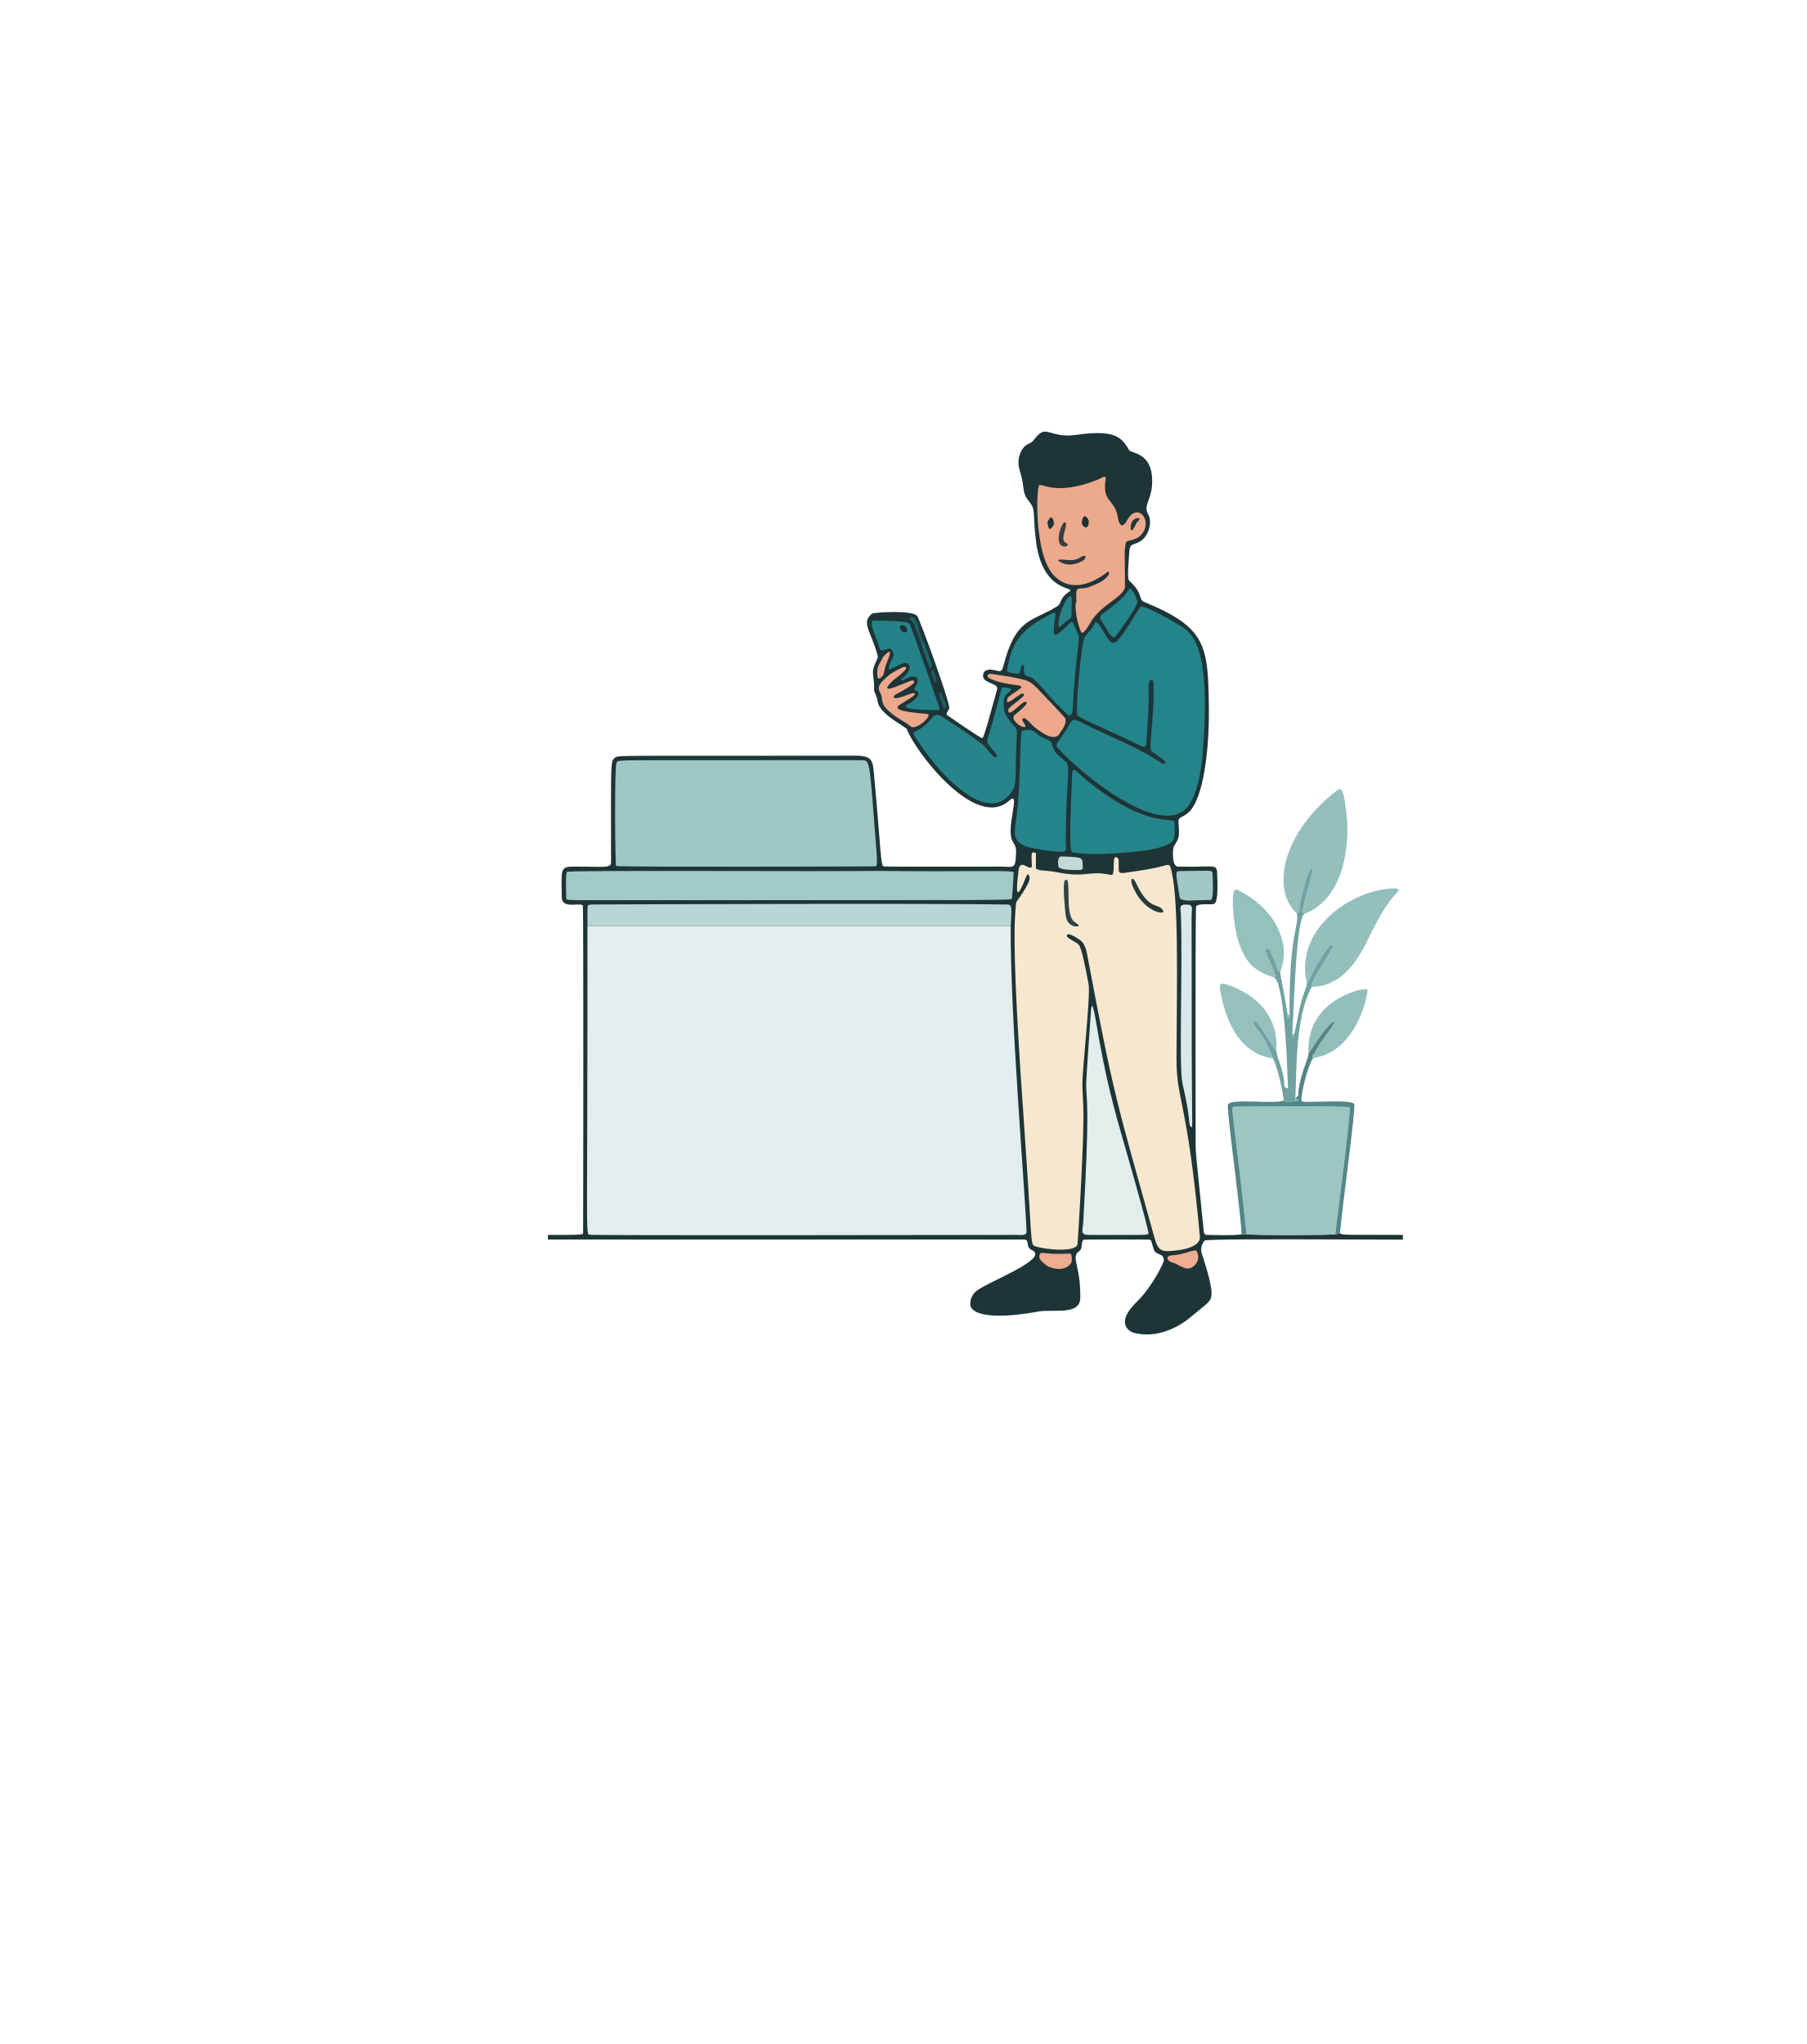
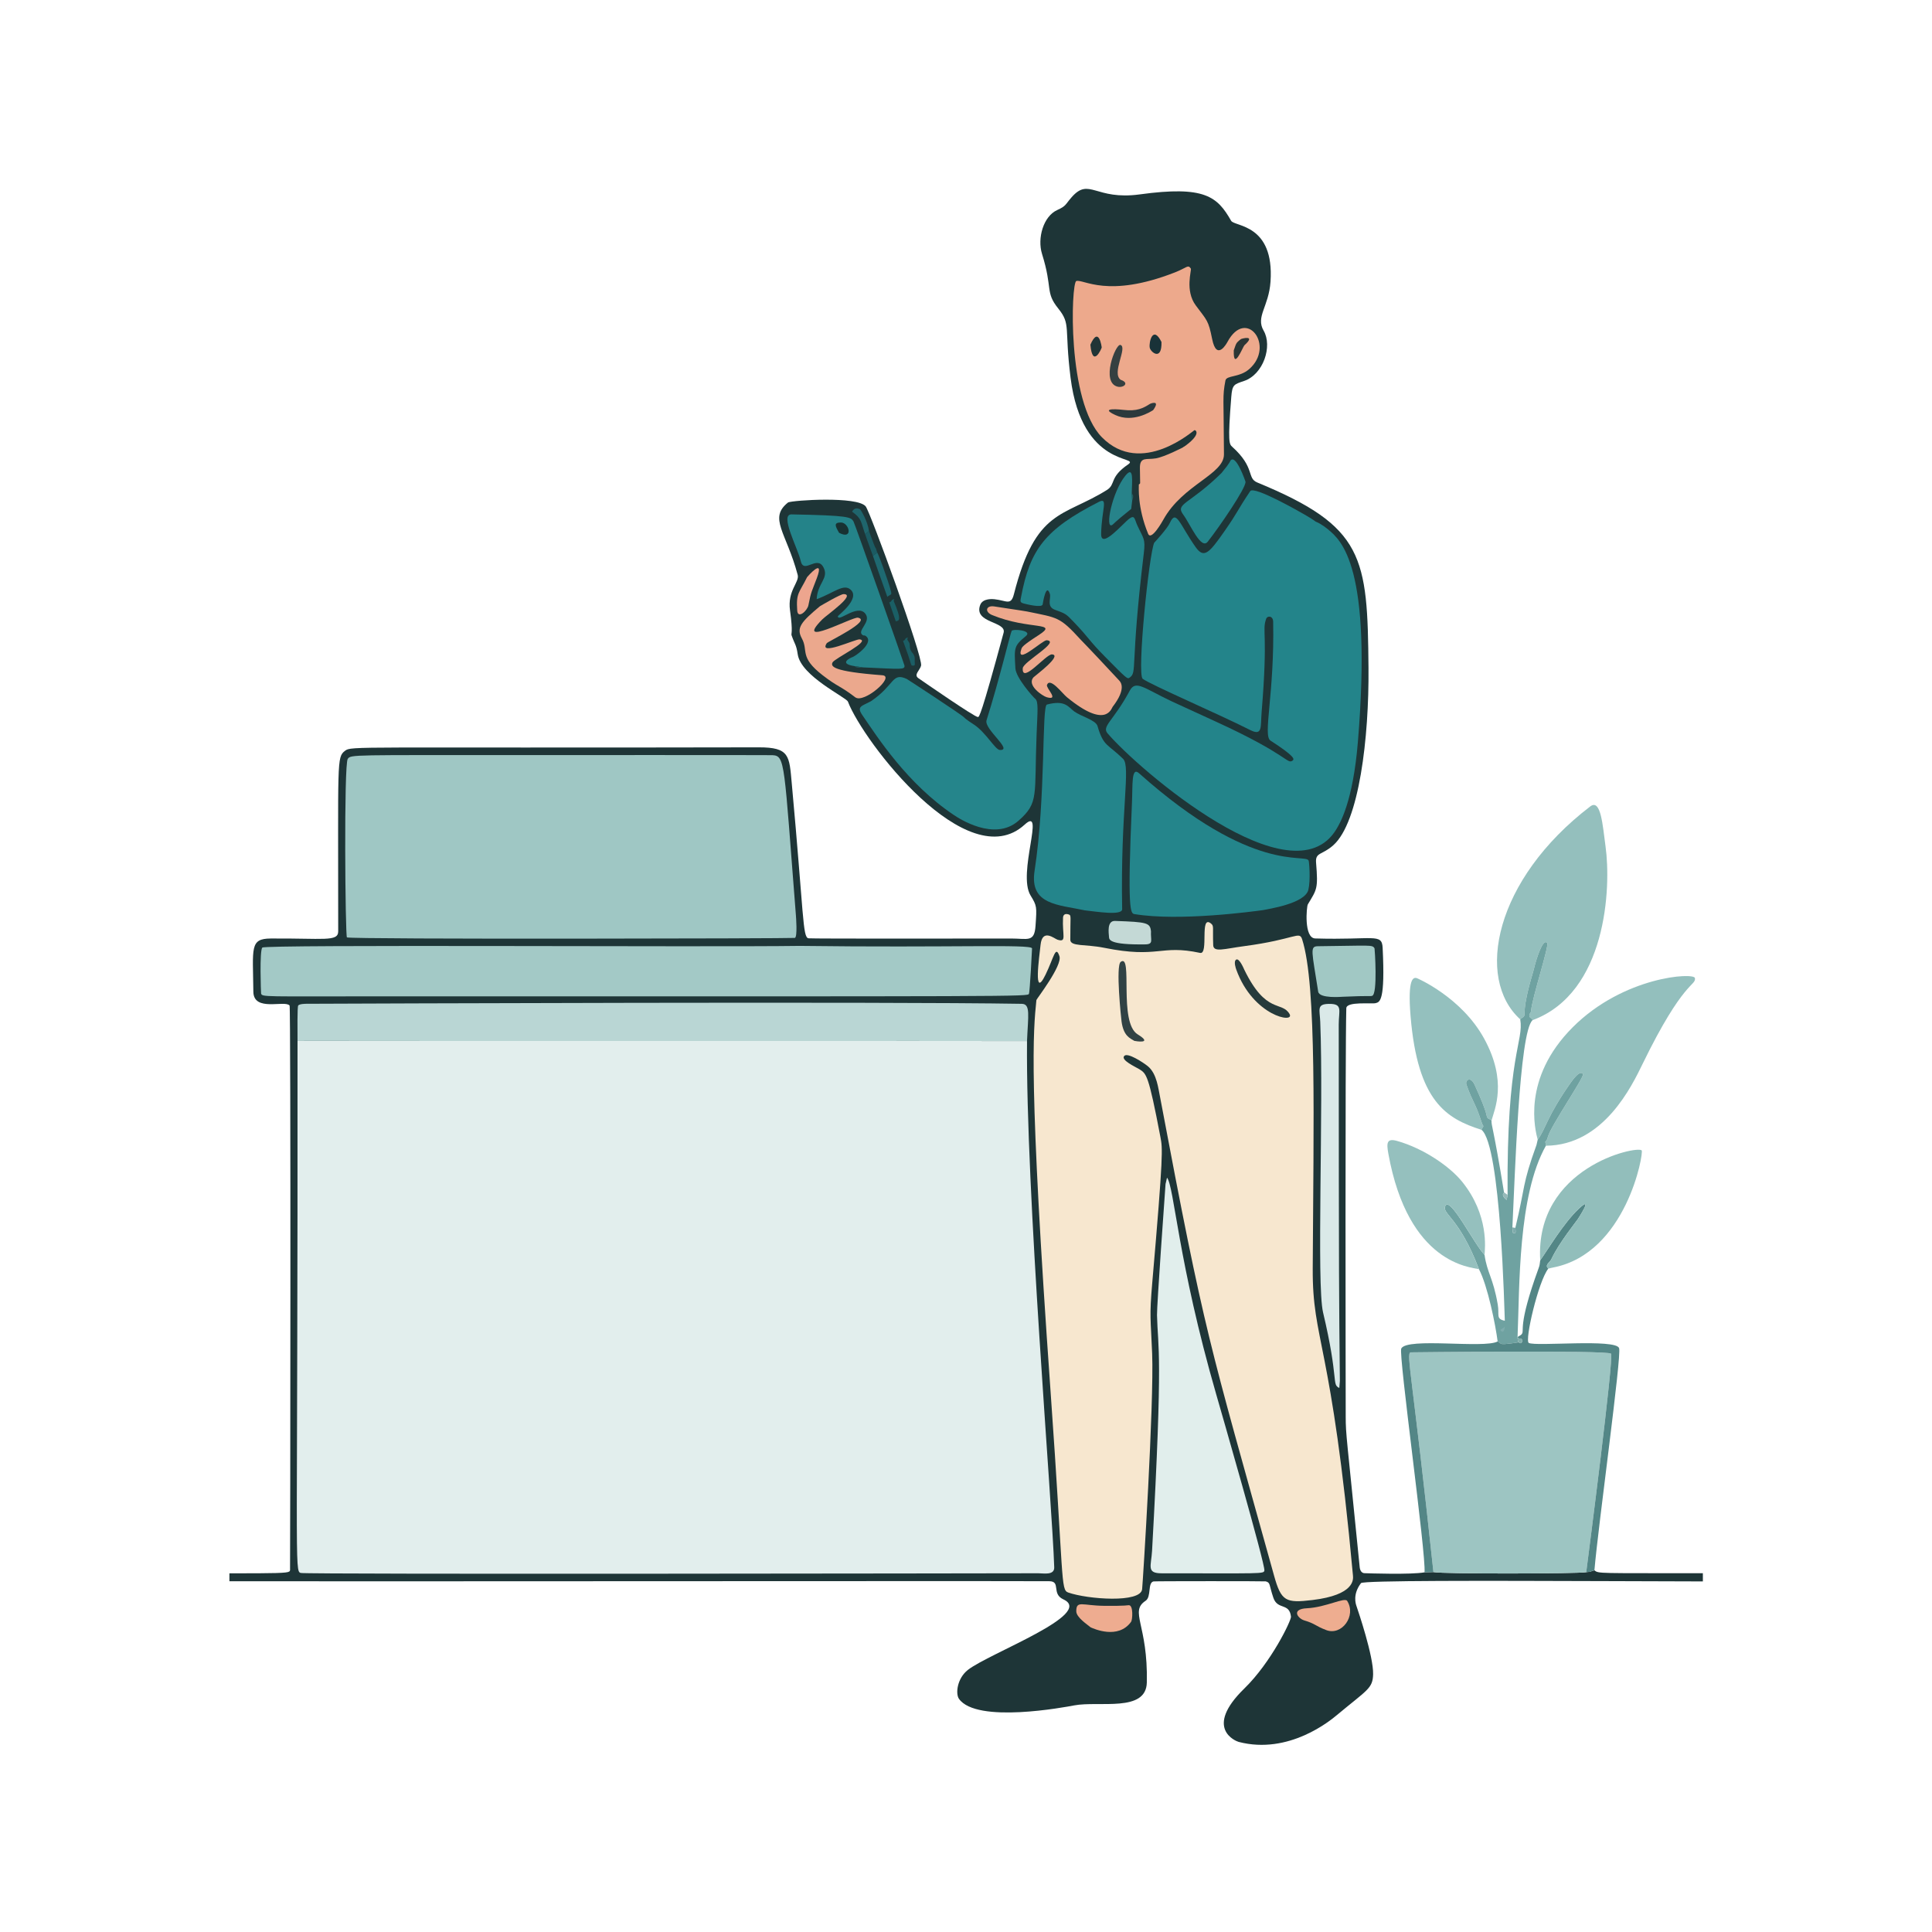
- <svg xmlns="http://www.w3.org/2000/svg" width="100%" height="100%" viewBox="0 0 1179 1334" version="1.1" xml:space="preserve" style="fill-rule:evenodd;clip-rule:evenodd;stroke-linejoin:round;stroke-miterlimit:2;">
+ <svg xmlns="http://www.w3.org/2000/svg" width="100%" height="100%" viewBox="270.7 210.2 731.6 731.6" version="1.1" xml:space="preserve" style="fill-rule:evenodd;clip-rule:evenodd;stroke-linejoin:round;stroke-miterlimit:2;">
  <g transform="matrix(1.038086,0,0,1.038086,54,171)">
    <clipPath id="_clip1">
      <rect x="292.433" y="106.653" width="537.493" height="567.596" />
    </clipPath>
    <g clip-path="url(#_clip1)">
      <path d="M496.238,221.039C498.073,220.225 521.454,218.711 524.531,222.471C526.184,224.492 545.505,277.428 544.744,280.57C544.323,282.308 541.933,283.881 543.769,285.153C545.474,286.334 564.331,299.402 565.474,299.319C565.938,299.286 566.52,299.309 574.845,268.575C575.991,264.345 563.752,265.141 566.316,258.413C567.277,255.891 571.066,256.299 571.51,256.347C575.916,256.822 577.515,258.785 578.601,254.527C586.588,223.208 596.486,226.527 612.506,216.509C615.892,214.392 613.268,211.967 620.228,207.192C625.092,203.855 603.457,208.953 599.27,175.533C596.957,157.071 599.479,156.143 594.775,150.289C589.929,144.259 592.841,143.132 588.867,130.403C587.075,124.663 589.338,116.656 594.432,114.367C597.743,112.879 597.308,112.369 599.694,109.669C606.145,102.371 608.232,110.9 624.523,108.67C648.221,105.427 652.802,109.457 657.842,118.297C659.089,120.483 673.643,119.383 672.213,140.474C671.589,149.674 666.718,153.252 669.703,158.387C672.995,164.052 669.619,174.332 662.586,176.722C658.894,177.977 658.259,178.02 657.899,182.53C656.565,199.23 657.169,199.775 658.251,200.751C666.735,208.409 663.475,212.151 667.386,213.765C706.401,229.863 707.599,240.752 707.952,281.499C708.171,306.759 704.574,337.65 695.113,346.089C690.984,349.772 688.51,348.58 688.831,352.473C689.62,362.047 689.124,362.156 685.823,367.662C685.361,368.432 684.31,379.968 688.517,380.093C709.842,380.723 712.843,378.044 713.114,383.524C714.069,402.819 712.124,403.3 710.546,403.691C709.03,404.066 699.923,402.976 699.856,405.558C699.409,422.669 699.619,542.583 699.64,554.498C699.651,561.263 699.935,561.16 704.744,609.468C704.766,609.689 704.954,611.577 706.478,611.629C708.23,611.69 723.235,612.21 728.387,611.332C729.47,611.299 730.554,611.266 731.638,611.233C735.185,611.959 784.223,611.842 787.38,611.271C788.457,611.046 788.454,611.38 789.5,610.828C789.951,610.591 789.922,610.802 790.365,610.568C791.783,611.847 792.034,611.591 828.5,611.642C882.988,611.718 888.28,610.85 885.057,614.032C883.365,615.703 706.737,613.27 705.218,615.257C702.108,619.323 703.31,622.855 703.526,623.492C704.19,625.442 709.789,641.901 709.636,648.499C709.514,653.726 707.512,654.144 696.413,663.397C694.131,665.3 678.94,677.965 660.579,673.173C659.639,672.928 647.678,668.287 662.672,653.686C672.446,644.167 679.825,628.845 679.673,627.49C679.091,622.291 674.806,625.184 673.246,620.593C671.601,615.749 672.251,615.095 670.465,614.619C670.08,614.516 630.149,614.515 629.54,614.636C627.312,615.078 628.833,620.245 626.639,621.699C620.653,625.667 627.558,630.377 627.09,651.495C626.845,662.525 609.698,658.135 600.572,659.863C597.264,660.489 565.009,666.594 558.56,657.461C557.28,655.65 557.824,650.047 561.83,646.904C569.57,640.833 608.34,626.557 596.643,621.181C592.179,619.129 595.884,614.595 591.497,614.56C570.788,614.394 181.6,614.857 144.453,614.371C142.63,614.347 141.655,614.321 141.612,614.292C141.205,614.017 140.872,613.768 140.635,613.543C139.968,612.909 140.062,612.465 141.4,612.156C142.804,611.832 145.579,611.658 150.283,611.572C161.779,611.362 184.798,611.681 227.501,611.636C312.931,611.548 314.278,612.173 314.556,610.521C314.626,610.106 314.881,405.166 314.386,404.566C312.652,402.467 301.244,407.025 301.168,399.499C301.008,383.512 299.791,380.168 307.496,380.113C326.709,379.974 332.118,381.394 332.12,377.503C332.158,314.886 331.512,314.028 334.607,311.64C336.975,309.812 337.425,310.686 485.499,310.377C496.87,310.353 496.649,313.499 497.567,323.495C502.022,371.998 501.506,379.524 503.629,380.034C504.429,380.226 571.595,380.124 577.505,380.115C583.627,380.105 586.073,381.651 586.491,375.499C586.971,368.433 587.023,368.27 584.671,364.396C579.792,356.357 590.198,331.516 582.543,338.555C561.626,357.789 523.662,308.351 518.057,293.707C517.448,292.118 500.933,284.443 499.747,276.449C499.2,272.764 498.706,272.975 497.496,269.502C497.257,268.815 498.097,268.775 496.934,260.436C495.922,253.171 500.455,250.166 499.73,247.453C495.576,231.916 488.981,226.794 496.238,221.039Z" style="fill:rgb(30,53,55);" />
    </g>
  </g>
  <g transform="matrix(1.038086,0,0,1.038086,54,171)">
    <path d="M317.284,417.477C319.957,417.434 323.005,417.446 323.502,417.448C346.954,417.541 577.303,417.425 583.389,417.509C582.892,472.271 592.615,586.51 593.312,609.493C593.402,612.496 589.439,611.658 587.501,611.661C565.979,611.697 320.824,612.108 318.481,611.549C316.062,610.97 317.407,609.502 317.284,417.477Z" style="fill:rgb(226,238,237);" />
  </g>
  <g transform="matrix(1.038086,0,0,1.038086,54,171)">
    <path d="M631.821,437.433C631.307,435.247 630.83,429.378 627.384,426.635C625.654,425.258 620.16,421.676 618.898,422.907C617.326,424.44 623.161,427.033 624.332,427.776C626.947,429.433 627.671,429.529 632.061,452.578C632.854,456.74 633.171,458.402 629.092,505.462C627.961,518.516 628.522,518.434 629.034,531.528C629.748,549.788 625.655,614.914 625.375,617.481C624.817,622.577 605.584,621.182 598.427,618.69C595.572,617.696 596.873,614.192 591.985,545.462C583.88,431.492 585.656,413.942 586.808,402.561C586.846,402.184 596.37,389.957 595.212,386.557C593.787,382.37 593.212,387.015 590.147,393.304C585.524,402.79 587.895,386.612 588.321,382.474C588.959,376.273 593.387,380.192 594.491,380.541C598.009,381.657 596.189,378.975 596.522,372.504C596.531,372.313 596.616,370.66 598.606,371.337C599.634,371.687 599.139,372.132 599.181,380.556C599.193,383.121 604.614,382.108 611.501,383.495C631.453,387.514 631.878,382.221 646.522,385.362C649.776,386.059 646.254,371.34 650.436,374.595C651.684,375.566 651.055,375.865 651.305,382.523C651.41,385.3 655.356,383.861 662.543,382.909C681.395,380.409 682.713,377.198 683.747,380.411C689.125,397.119 687.879,447.167 687.61,500.501C687.475,527.263 694.422,526.475 702.288,612.513C702.414,613.89 702.934,619.578 687.491,621.425C677.76,622.588 676.116,621.918 673.498,612.501C649.377,525.751 648.516,525.954 631.821,437.433Z" style="fill:rgb(247,231,207);" />
  </g>
  <g transform="matrix(1.038086,0,0,1.038086,54,171)">
    <path d="M398.5,313.204C402.237,313.197 489.23,313.164 490.511,313.233C495.219,313.485 494.691,315.863 499.074,371.535C499.126,372.203 499.704,379.546 498.708,379.894C498.09,380.11 336.74,380.479 335.302,379.706C334.697,379.381 334.155,316.666 335.601,314.585C336.732,312.959 337.26,313.228 398.5,313.204Z" style="fill:rgb(159,199,196);" />
  </g>
  <g transform="matrix(1.038086,0,0,1.038086,54,171)">
    <path d="M629.795,235.732C630.295,235.191 634.545,230.589 635.495,228.498C637.827,223.37 639.023,228.976 644.842,237.268C647.92,241.655 649.79,239.602 655.46,231.477C660.438,224.344 659.969,224.12 664.814,216.912C666.186,214.87 683.053,224.562 684.543,225.418C688.612,227.756 688.387,227.933 688.76,228.075C690.721,228.824 692.867,230.605 693.189,230.872C698.013,234.874 709.374,244.301 704.079,308.454C702.279,330.256 697.565,338.044 696.206,340.288C680.172,366.774 624.107,318.533 612.767,305.272C610.545,302.674 614.866,300.848 620.869,289.691C623.042,285.652 626.09,288.854 636.393,293.712C638.878,294.884 638.844,294.785 641.3,295.961C642.233,296.407 642.169,296.37 652.249,300.983C678.873,313.167 678.238,316.676 680.271,315.198C680.975,314.686 681.142,313.699 672.19,307.907C669.329,306.055 673.703,290.923 673.175,264.525C673.132,262.352 671.043,262.239 670.598,263.55C669.037,268.155 671.39,268.393 668.962,297.579C668.524,302.852 669.437,306.426 664.734,304.033C653.707,298.422 628.587,287.603 625.59,285.385C623.409,283.771 627.923,239.562 629.795,235.732Z" style="fill:rgb(35,132,138);" />
  </g>
  <g transform="matrix(1.038086,0,0,1.038086,54,171)">
    <path d="M731.638,611.233C723.993,539.508 721.65,531.708 723.289,531.074C723.306,531.067 795.406,530.224 796.428,531.561C797.504,532.97 788.203,604.906 787.38,611.271C784.223,611.842 735.185,611.959 731.638,611.233Z" style="fill:rgb(157,197,194);" />
  </g>
  <g transform="matrix(1.038086,0,0,1.038086,54,171)">
    <path d="M500.494,382.806C555.548,383.508 584.494,382.11 585.222,383.681C585.237,383.715 584.435,399.622 584.085,400.296C583.565,401.299 583.153,401.234 347.5,401.207C304.98,401.202 304.315,401.531 303.991,400.144C303.947,399.953 303.374,384.533 304.438,383.423C305.576,382.236 466.486,383.292 500.494,382.806Z" style="fill:rgb(163,201,198);" />
  </g>
  <g transform="matrix(1.038086,0,0,1.038086,54,171)">
    <path d="M317.284,417.477C317.284,413.889 317.148,404.982 317.543,404.529C318.061,403.935 320.241,403.926 320.481,403.925C341.36,403.842 531.159,403.084 581.47,403.938C584.756,403.994 583.768,408.175 583.389,417.509C577.303,417.425 346.954,417.541 323.502,417.448C323.005,417.446 319.957,417.434 317.284,417.477Z" style="fill:rgb(185,214,212);" />
  </g>
  <g transform="matrix(1.038086,0,0,1.038086,54,171)">
    <path d="M640.198,201.054C647.044,196.341 645.105,194.669 644.489,194.659C644.224,194.655 625.152,211.903 610.714,197.278C597.879,184.277 599.457,140.909 601.363,140.279C603.899,139.44 612.732,146.758 637.354,137.122C641.736,135.407 642.084,134.126 643.149,135.739C643.496,136.264 640.9,143.737 644.947,149.173C649.098,154.751 649.544,154.566 650.914,161.406C652.587,169.76 656.284,162.901 656.5,162.5C663.393,149.714 674.03,164.024 664.421,172.419C660.843,175.545 656.139,174.607 655.766,176.57C654.624,182.576 655.15,182.604 655.227,203.497C655.254,210.875 640.279,214.456 633.133,227.292C632.838,227.823 628.704,235.248 627.557,232.456C623.581,222.783 624.196,215.376 624.177,214.486C625.051,213.957 625.582,212.967 626.455,212.438C627.107,212.043 627.344,212.824 631.307,211.071C636.749,208.663 641.449,203.23 641.258,202.5C641.106,201.922 640.35,201.632 640.198,201.054Z" style="fill:rgb(237,169,140);" />
  </g>
  <g transform="matrix(1.038086,0,0,1.038086,54,171)">
    <path d="M634.454,467.352C637.084,470.546 638.391,497.869 652.439,546.517C653.915,551.629 670.387,608.676 669.975,610.675C669.711,611.953 669.012,611.673 632.502,611.674C626.853,611.675 628.691,609.036 629.001,603.462C633.083,530.135 631.116,530.117 630.804,517.49C630.723,514.182 633.648,473.441 633.923,469.613C633.936,469.428 634.02,469.49 634.454,467.352Z" style="fill:rgb(225,238,236);" />
  </g>
  <g transform="matrix(1.038086,0,0,1.038086,54,171)">
    <path d="M526.515,293.523C535.235,287.582 534.056,282.911 539.524,285.434C539.695,285.514 559.651,298.507 560.494,299.509C561.02,300.135 563.656,301.836 563.943,302.021C568.382,304.885 571.782,311.3 573.505,311.349C578.439,311.489 567.604,303.723 568.622,300.507C573.226,285.961 577.347,268.603 577.787,267.897C578.298,267.076 585.471,267.709 582.987,269.767C578.574,273.421 578.704,273.963 579.146,281.564C579.349,285.05 585.697,292.133 586.337,292.626C587.633,293.623 587.219,297.045 586.885,305.528C585.993,328.176 587.834,330.505 580.256,337.169C571.449,344.914 558.32,336.146 556.75,335.098C539.678,323.697 528.804,306.636 523.297,298.592C521.109,295.396 523.167,295.351 526.515,293.523Z" style="fill:rgb(37,133,139);" />
  </g>
  <g transform="matrix(1.038086,0,0,1.038086,54,171)">
    <path d="M604.468,369.837C594.839,367.752 584.222,367.907 586.142,355.437C590.293,328.482 588.713,295.285 590.648,294.768C597.343,292.977 598.466,295.71 600.618,297.289C603.132,299.135 608.467,300.406 609.11,302.627C611.278,310.114 612.83,309.104 618.422,314.57C621.328,317.409 617.433,333.172 618.092,369.411C618.138,371.899 608.369,370.248 604.468,369.837Z" style="fill:rgb(36,133,139);" />
  </g>
  <g transform="matrix(1.038086,0,0,1.038086,54,171)">
    <path d="M669.537,369.746C665.814,370.253 638.909,373.921 622.593,371.21C621.145,370.97 619.913,370.362 621.672,330.505C621.954,324.115 621.402,317.285 624.244,319.822C666.017,357.106 685.147,348.86 686.132,351.737C686.299,352.226 686.873,358.821 686.02,362.342C684.794,367.405 671.345,369.338 669.537,369.746Z" style="fill:rgb(36,133,139);" />
  </g>
  <g transform="matrix(1.038086,0,0,1.038086,54,171)">
    <path d="M763.302,409.602C746.78,394.658 753.978,358.617 788.823,331.948C792.792,328.91 793.402,339.209 794.42,346.51C796.525,361.613 794.807,399.877 767.806,409.898C767.685,409.308 766.785,409.089 766.664,408.5C766.435,407.382 767.171,407.599 767.266,406.424C767.637,401.803 773.905,382.717 773.149,381.764C771.462,379.638 768.903,388.863 768.711,389.554C768.465,390.439 768.28,391.341 768.019,392.222C763.634,406.983 765.417,407.415 764.648,408.5C764.313,408.973 763.637,409.129 763.302,409.602Z" style="fill:rgb(148,191,189);" />
  </g>
  <g transform="matrix(1.038086,0,0,1.038086,54,171)">
    <path d="M769.678,453.502C768.791,450.18 763.73,431.216 782.468,412.466C801.033,393.889 826.74,392.428 827.031,394.546C827.43,397.442 822.843,395.253 807.996,425.739C804.053,433.836 793.739,455.557 772.664,455.702C772.795,455.203 772.369,454.662 772.5,454.163C772.539,454.013 772.927,454.225 773.394,452.449C774.41,448.581 786.728,430.594 786.211,429.603C786.009,429.217 785.076,427.914 781.723,432.69C772.853,445.328 772.768,449.265 769.678,453.502Z" style="fill:rgb(147,191,189);" />
  </g>
  <g transform="matrix(1.038086,0,0,1.038086,54,171)">
    <path d="M600.396,264.604C597.528,261.6 597.483,261.639 593.581,260.203C590.376,259.024 592.234,256.012 591.72,254.402C590.355,250.12 589.151,257.869 589.094,258.237C588.877,259.634 582.844,258.077 582.319,257.941C580.695,257.522 580.925,257.081 581.23,255.475C584.493,238.265 589.844,230.915 609.612,220.83C613.117,219.042 610.586,223.74 610.429,232.499C610.325,238.329 618.424,228.636 620.691,226.968C622.741,225.46 622.575,227.127 623.645,229.453C625.89,234.333 626.636,234.225 625.992,239.562C620.906,281.708 623.759,282.897 620.756,284.986C619.975,285.53 619.699,285.273 611.748,277.223C605.761,271.161 606.301,270.785 600.396,264.604Z" style="fill:rgb(35,132,138);" />
  </g>
  <g transform="matrix(1.038086,0,0,1.038086,54,171)">
    <path d="M752.825,446.522C752.501,446.016 751.664,446.006 751.341,445.5C750.783,444.627 751.663,444.346 746.648,433.435C745.171,430.223 743.09,431.77 743.695,433.477C746.094,440.238 746.863,439.875 749.067,446.721C749.64,448.5 749.837,448.345 749.842,448.5C749.858,449.016 749.173,449.389 749.19,449.904C736.273,445.822 725.893,439.488 723.307,408.521C722.128,394.397 724.39,394.271 725.493,394.53C725.722,394.583 741.906,401.539 750.167,416.673C758.717,432.335 753.95,442.377 752.825,446.522Z" style="fill:rgb(148,192,190);" />
  </g>
  <g transform="matrix(1.038086,0,0,1.038086,54,171)">
    <path d="M763.302,409.602C763.637,409.129 764.313,408.973 764.648,408.5C765.417,407.415 763.634,406.983 768.019,392.222C768.28,391.341 768.465,390.439 768.711,389.554C768.903,388.863 771.462,379.638 773.149,381.764C773.905,382.717 767.637,401.803 767.266,406.424C767.171,407.599 766.435,407.382 766.664,408.5C766.785,409.089 767.685,409.308 767.806,409.898C762.901,414.118 761.35,467.735 760.441,485.508C760.455,485.664 760.611,487.454 760.611,487.454C761.926,488.056 761.615,487.123 761.522,485.655C765.2,470.374 763.912,470.119 769.236,455.414C769.236,455.414 769.643,453.655 769.678,453.502C772.768,449.265 772.853,445.328 781.723,432.69C785.076,427.914 786.009,429.217 786.211,429.603C786.728,430.594 774.41,448.581 773.394,452.449C772.927,454.225 772.539,454.013 772.5,454.163C772.369,454.662 772.795,455.203 772.664,455.702C762.41,473.871 763.103,507.274 762.325,525.553C762.392,526.183 762.458,526.814 762.524,527.445C762.047,527.523 757.571,528.258 756.5,528.008C755.948,527.879 755.612,527.233 755.06,527.104C754.323,521.235 751.461,506.851 748.244,500.738C740.942,481.588 734.661,480.627 735.962,477.693C737.653,473.883 746.388,491.406 750.288,495.517C751.222,502.149 753.412,503.783 755.103,513.624C755.771,517.515 754.314,518.854 757.678,519.55C757.536,516.886 756.272,455.629 749.19,449.904C749.173,449.389 749.858,449.016 749.842,448.5C749.837,448.345 749.64,448.5 749.067,446.721C746.863,439.875 746.094,440.238 743.695,433.477C743.09,431.77 745.171,430.223 746.648,433.435C751.663,444.346 750.783,444.627 751.341,445.5C751.664,446.006 752.501,446.016 752.825,446.522C752.772,448.648 753.456,448.543 757.389,472.713C757.424,473.144 756.381,473.257 757.552,474.751C757.604,474.817 758.104,475.454 758.379,475.401C758.379,475.401 758.664,473.753 758.688,473.61C758.278,422.378 764.689,417.774 763.302,409.602Z" style="fill:rgb(111,162,161);" />
  </g>
  <g transform="matrix(1.038086,0,0,1.038086,54,171)">
    <path d="M506.661,256.333C506.891,250.486 511.28,248.712 509.109,244.672C506.699,240.189 501.951,247.36 500.828,242.376C499.763,237.651 493.026,225.318 497.496,225.4C518.653,225.79 519.067,226.415 520.071,227.93C520.545,228.645 538.635,280.106 538.682,280.518C538.865,282.114 537.899,281.864 523.53,281.214C522.519,281.062 521.509,280.91 520.498,280.758C514.261,279.831 519.258,277.599 519.52,277.541C520.662,277.285 528.127,271.986 524.405,269.66C524.147,269.499 523.771,269.636 523.508,269.481C520.927,267.958 526.859,264.666 524.378,261.578C521.444,257.926 514.337,265.055 514.395,262.526C514.4,262.304 522.615,256.212 519.097,252.909C516.522,250.491 512.942,254.029 506.661,256.333Z" style="fill:rgb(36,131,137);" />
  </g>
  <g transform="matrix(1.038086,0,0,1.038086,54,171)">
    <path d="M750.288,495.517C746.388,491.406 737.653,473.883 735.962,477.693C734.661,480.627 740.942,481.588 748.244,500.738C745.294,499.988 722.472,498.956 715.185,458.544C714.488,454.678 714.609,452.89 718.392,453.956C728.038,456.675 737.615,463.265 742.109,468.833C751.955,481.032 750.439,493.2 750.288,495.517Z" style="fill:rgb(149,192,190);" />
  </g>
  <g transform="matrix(1.038086,0,0,1.038086,54,171)">
    <path d="M770.591,497.499C773.531,493.38 779.033,484.023 784.59,478.757C790.34,473.308 784.506,482.192 784.343,482.439C783.602,483.568 777.57,490.998 774.839,496.73C774.342,497.774 774.286,497.624 773.546,498.5C772.365,499.9 773.536,500.264 773.535,500.544C769.898,505.16 764.881,526.796 766.414,527.631C768.955,529.015 798.219,526.009 799.371,529.545C800.323,532.471 791.844,593.488 790.365,610.568C789.922,610.802 789.951,610.591 789.5,610.828C788.454,611.38 788.457,611.046 787.38,611.271C788.203,604.906 797.504,532.97 796.428,531.561C795.406,530.224 723.306,531.067 723.289,531.074C721.65,531.708 723.993,539.508 731.638,611.233C730.554,611.266 729.47,611.299 728.387,611.332C729.057,605.027 718.821,531.768 719.907,529.676C722.056,525.538 750.059,529.774 755.06,527.104C755.612,527.233 755.948,527.879 756.5,528.008C757.571,528.258 762.047,527.523 762.524,527.445C762.812,527.258 763.231,527.893 763.519,527.707C764.349,527.167 764.029,526.59 763.979,526.5C763.47,525.581 762.835,526.472 762.325,525.553C762.709,525.086 763.417,524.967 763.801,524.5C765.069,522.959 762.09,522.102 770.018,500.346C770.48,499.079 770.35,499.103 770.591,497.499Z" style="fill:rgb(83,134,134);" />
  </g>
  <g transform="matrix(1.038086,0,0,1.038086,54,171)">
    <path d="M697.305,544.067C694.432,542.751 697.242,541.259 691.381,516.53C688.943,506.245 691.618,442.234 690.351,410.508C690.17,405.985 688.979,404.032 693.495,403.962C698.701,403.881 697.093,406.302 697.096,411.52C697.141,509.858 697.189,509.785 697.511,541.502C697.513,541.708 697.496,541.692 697.305,544.067Z" style="fill:rgb(218,233,232);" />
  </g>
  <g transform="matrix(1.038086,0,0,1.038086,54,171)">
    <path d="M770.591,497.499C768.623,463.563 805.868,455.591 807.604,457.408C808.426,458.269 802.038,494.897 775.395,500.105C774.394,500.3 774.496,500.317 773.535,500.544C773.536,500.264 772.365,499.9 773.546,498.5C774.286,497.624 774.342,497.774 774.839,496.73C777.57,490.998 783.602,483.568 784.343,482.439C784.506,482.192 790.34,473.308 784.59,478.757C779.033,484.023 773.531,493.38 770.591,497.499Z" style="fill:rgb(146,190,187);" />
  </g>
  <g transform="matrix(1.038086,0,0,1.038086,54,171)">
    <path d="M583.45,260.834C594.609,263.151 595.222,262.625 602.927,271.068C604.034,272.28 604.13,272.156 617.005,285.992C617.544,286.571 619.756,288.948 614.625,295.595C614.122,296.247 612.218,303.854 597.886,292.044C596.22,290.671 591.806,284.694 590.671,287.594C590.219,288.75 595.351,293.422 590.601,292.105C589.097,291.688 583.061,287.684 585.821,284.77C586.284,284.281 596.433,276.79 592.511,276.468C590.333,276.289 581.435,287.527 581.833,281.521C581.991,279.139 595.778,271.711 590.559,271.312C589.079,271.199 579.092,280.783 581.346,274.444C581.558,273.849 581.785,273.21 587.512,269.517C595.34,264.469 584.238,267.693 570.691,262.134C567.81,260.951 568.398,258.525 571.421,258.975C582.528,260.628 582.486,260.692 583.45,260.834Z" style="fill:rgb(237,168,140);" />
  </g>
  <g transform="matrix(1.038086,0,0,1.038086,54,171)">
    <path d="M507.833,258.913C508.504,258.517 515.381,254.457 516.502,254.479C521.215,254.573 510.337,262.058 508.7,263.713C498.016,274.513 519.721,262.687 521.7,263.079C526.992,264.129 510.764,271.746 510.339,272.392C507.116,277.297 520.88,270.826 522.306,270.994C526.737,271.515 513.076,277.938 512.418,279.452C511.818,280.83 512.218,282.691 530.618,284.083C535.443,284.449 523.882,294.531 520.728,292.12C514.929,287.689 514.509,288.48 508.799,284.052C500.203,277.384 503.728,275.182 501.244,270.635C499.148,266.796 500.938,264.682 507.833,258.913Z" style="fill:rgb(235,168,141);" />
  </g>
  <g transform="matrix(1.038086,0,0,1.038086,54,171)">
    <path d="M698.496,401.364C698.318,401.36 690.007,402.128 689.596,399.48C687.295,384.676 686.486,382.957 689.491,382.927C708.929,382.735 709.361,382.284 710.16,383.732C710.234,383.866 711.365,400.381 709.295,401.016C708.469,401.27 708.527,400.905 698.496,401.364Z" style="fill:rgb(161,200,196);" />
  </g>
  <g transform="matrix(1.038086,0,0,1.038086,54,171)">
    <path d="M654.326,210.317C657.755,206.194 657.38,206.002 657.693,205.665C659.704,203.496 663.071,213.402 663.08,213.443C663.505,215.476 653.609,229.895 649.316,235.358C646.853,238.492 642.982,229.032 640.417,225.565C637.299,221.351 642.44,221.99 654.326,210.317Z" style="fill:rgb(36,133,139);" />
  </g>
  <g transform="matrix(1.038086,0,0,1.038086,54,171)">
    <path d="M606.587,631.379C605.422,630.373 601.353,627.777 601.354,625.506C601.354,621.449 603.578,623.459 611.5,623.536C619.877,623.617 619.839,623.3 620.564,623.312C622.223,623.34 621.876,628.651 621.35,629.376C616.595,635.932 607.672,631.873 606.587,631.379Z" style="fill:rgb(238,172,144);" />
  </g>
  <g transform="matrix(1.038086,0,0,1.038086,54,171)">
    <path d="M684.433,628.831C682.013,628.014 679.751,624.697 685.496,624.425C692.409,624.099 699.268,620.301 700.177,621.743C703.607,627.186 698.212,634.547 692.549,632.394C688.331,630.79 688.699,630.09 684.433,628.831Z" style="fill:rgb(238,173,144);" />
  </g>
  <g transform="matrix(1.038086,0,0,1.038086,54,171)">
    <path d="M628.608,377.501C628.413,380.695 629.674,382.212 626.48,382.257C613.483,382.441 613.362,380.602 613.29,379.527C613.198,378.13 612.463,373.596 615.492,373.7C627.328,374.105 628.27,374.386 628.608,377.501Z" style="fill:rgb(196,217,214);" />
  </g>
  <g transform="matrix(1.038086,0,0,1.038086,55,171)">
    <path d="M640.198,201.054C640.35,201.632 641.106,201.922 641.258,202.5C641.449,203.23 636.749,208.663 631.307,211.071C627.344,212.824 627.107,212.043 626.455,212.438C625.582,212.967 625.051,213.957 624.177,214.486C624.164,212.494 624.1,210.501 624.086,208.509C624.06,204.775 625.793,206.039 629.489,205.436C632.765,204.9 639.376,201.479 640.198,201.054Z" style="fill:rgb(237,169,140);stroke:rgb(237,169,140);stroke-width:0.96px;" />
  </g>
  <g transform="matrix(1.038086,0,0,1.038086,54,171)">
    <path d="M621.593,217.502L621.731,220.508C621.704,220.74 621.389,223.405 621.389,223.405C614.837,228.63 615.063,228.896 614.44,229.271C611.717,230.912 614.389,217.254 619.27,211.269C622.468,207.346 621.654,213.542 621.593,217.502Z" style="fill:rgb(39,131,138);" />
  </g>
  <g transform="matrix(1.038086,0,0,1.038086,54,171)">
    <path d="M622.525,417.447C621.009,416.496 618.629,415.756 617.88,410.449C617.74,409.459 615.655,389.992 617.574,388.625C622.125,385.382 616.642,410.715 623.764,415.088C629.721,418.746 622.726,417.516 622.525,417.447Z" style="fill:rgb(49,66,68);" />
  </g>
  <g transform="matrix(1.038086,0,0,1.038086,54,171)">
    <path d="M662.627,391.453C670.613,407.907 676.309,402.776 679.145,407.645C681.24,411.242 665.857,408.48 659.709,391.422C659.611,391.15 658.631,388.432 659.688,387.807C660.8,387.15 662.481,391.108 662.627,391.453Z" style="fill:rgb(38,58,59);" />
  </g>
  <g transform="matrix(1.038086,0,0,1.038086,54,171)">
    <path d="M503.17,248.282C503.358,248.066 509.6,240.862 506.741,248.584C504.926,253.484 504.628,253.342 503.646,258.532C503.269,260.523 499.789,263.717 499.562,260.489C499.102,253.942 500.269,254.168 503.17,248.282Z" style="fill:rgb(237,165,142);" />
  </g>
  <g transform="matrix(1.038086,0,0,1.038086,54,171)">
    <path d="M617.58,176.32C620.893,177.431 618.606,179.34 616.435,178.813C610.178,177.292 615.706,163.025 617.467,163.586C620.19,164.455 614.072,173.932 617.58,176.32Z" style="fill:rgb(53,64,65);" />
  </g>
  <g transform="matrix(1.038086,0,0,1.038086,54,171)">
    <path d="M629.398,187.368C628.462,187.964 621.992,192.083 615.658,189.182C609.003,186.133 618.257,187.245 618.531,187.278C623.512,187.876 625.769,186.659 628.256,185.075C628.429,184.965 632.209,183.471 629.398,187.368Z" style="fill:rgb(44,57,60);" />
  </g>
  <g transform="matrix(1.038086,0,0,1.038086,54,171)">
    <path d="M528.755,239.308C529.139,240.089 529.857,241.548 532.557,249.5C532.688,249.886 534.09,254.014 533.857,254.427C533.565,254.947 532.734,255 532.442,255.519C530.902,251.312 527.593,241.75 527.178,240.55L528.755,239.308Z" style="fill:rgb(30,105,113);" />
  </g>
  <g transform="matrix(1.038086,0,0,1.038086,54,171)">
    <path d="M632.437,162.512C632.616,169.637 628.446,166.219 628.148,164.569C627.79,162.577 629.306,156.247 632.437,162.512Z" style="fill:rgb(25,50,56);" />
  </g>
  <g transform="matrix(1.038086,0,0,1.038086,54,171)">
    <path d="M658.804,165.563C659.716,163.139 659.426,162.945 661.455,161.439C661.621,161.316 667.123,159.746 662.688,163.711C662.166,164.178 658.586,173.444 658.804,165.563Z" style="fill:rgb(43,54,53);" />
  </g>
  <g transform="matrix(1.038086,0,0,1.038086,54,171)">
    <path d="M606.503,163.5C609.632,156.373 610.636,164.465 610.635,164.503C610.624,164.843 607.296,172.365 606.503,163.5Z" style="fill:rgb(33,52,54);" />
  </g>
  <g transform="matrix(1.038086,0,0,1.038086,54,171)">
    <path d="M519.558,224.402C519.719,224.354 520.271,222.487 522.472,223.537C522.682,223.637 525.218,227.675 525.741,231.477L524.335,232.604C522.73,228.153 523.23,227.007 519.558,224.402Z" style="fill:rgb(31,101,108);" />
  </g>
  <g transform="matrix(1.038086,0,0,1.038086,54,171)">
    <path d="M538.15,271.51C539.171,271.34 538.687,270.551 539.713,270.38C540.289,270.284 539.501,270.717 539.807,271.234C540.428,272.285 540.607,272.158 540.641,273.46C540.715,276.207 542.577,275.699 542.423,278.515C542.343,279.979 542.932,280.72 541.499,280.553C541.048,280.501 541.211,280.298 540.02,276.749C539.127,274.088 539.062,274.177 538.15,271.51Z" style="fill:rgb(27,94,101);" />
  </g>
  <g transform="matrix(1.038086,0,0,1.038086,54,171)">
    <path d="M525.741,231.477C525.91,231.94 527.768,237.021 527.917,237.243C528.546,238.183 528.312,238.217 528.755,239.308L527.178,240.55C524.496,233.239 524.568,233.238 524.335,232.604L525.741,231.477Z" style="fill:rgb(27,91,99);" />
  </g>
  <g transform="matrix(1.038086,0,0,1.038086,54,171)">
    <path d="M514.839,232.132C513.462,229.708 512.733,228.361 515.489,228.356C518.531,228.351 520.182,234.886 514.839,232.132Z" style="fill:rgb(24,49,50);" />
  </g>
  <g transform="matrix(1.038086,0,0,1.038086,54,171)">
    <path d="M533.138,257.501C534.153,257.267 533.706,256.577 534.716,256.344C535.309,256.207 534.589,256.619 534.805,257.117C534.986,257.535 536.363,260.715 536.672,262.497C537.051,264.686 535.759,264.084 535.54,264.464C534.739,262.143 533.939,259.822 533.138,257.501Z" style="fill:rgb(26,95,101);" />
  </g>
  <g transform="matrix(1.038086,0,0,1.038086,54,171)">
    <path d="M757.389,472.713C757.822,473.012 758.255,473.311 758.688,473.61C758.664,473.753 758.379,475.401 758.379,475.401C758.104,475.454 757.604,474.817 757.552,474.751C756.381,473.257 757.424,473.144 757.389,472.713Z" style="fill:rgb(150,185,185);" />
  </g>
  <g transform="matrix(1.038086,0,0,1.038086,54,171)">
    <path d="M762.325,525.553C762.835,526.472 763.47,525.581 763.979,526.5C764.029,526.59 764.349,527.167 763.519,527.707C763.231,527.893 762.812,527.258 762.524,527.445C762.458,526.814 762.392,526.183 762.325,525.553Z" style="fill:rgb(130,174,171);" />
  </g>
  <g transform="matrix(1.038086,0,0,1.038086,54,171)">
    <path d="M760.441,485.508L761.522,485.655C761.615,487.123 761.926,488.056 760.611,487.454C760.611,487.454 760.455,485.664 760.441,485.508Z" style="fill:rgb(127,171,171);" />
  </g>
  <g transform="matrix(1.038086,0,0,1.038086,54,171)">
    <path d="M757.73,521.589C757.428,524.101 756.642,523.522 756.5,523.417C755.321,522.548 756.929,522.779 757.73,521.589Z" style="fill:rgb(127,172,173);" />
  </g>
  <g transform="matrix(1.038086,0,0,1.038086,54,171)">
    <path d="M621.593,217.502C621.779,218.276 622.584,218.254 621.731,220.508L621.593,217.502Z" style="fill:rgb(32,95,98);" />
  </g>
  <g transform="matrix(1.038086,0,0,1.038086,54,171)">
    <path d="M520.498,280.758C521.509,280.91 522.519,281.062 523.53,281.214C520.612,281.644 520.812,280.843 520.498,280.758Z" style="fill:rgb(32,87,91);" />
  </g>
</svg>
